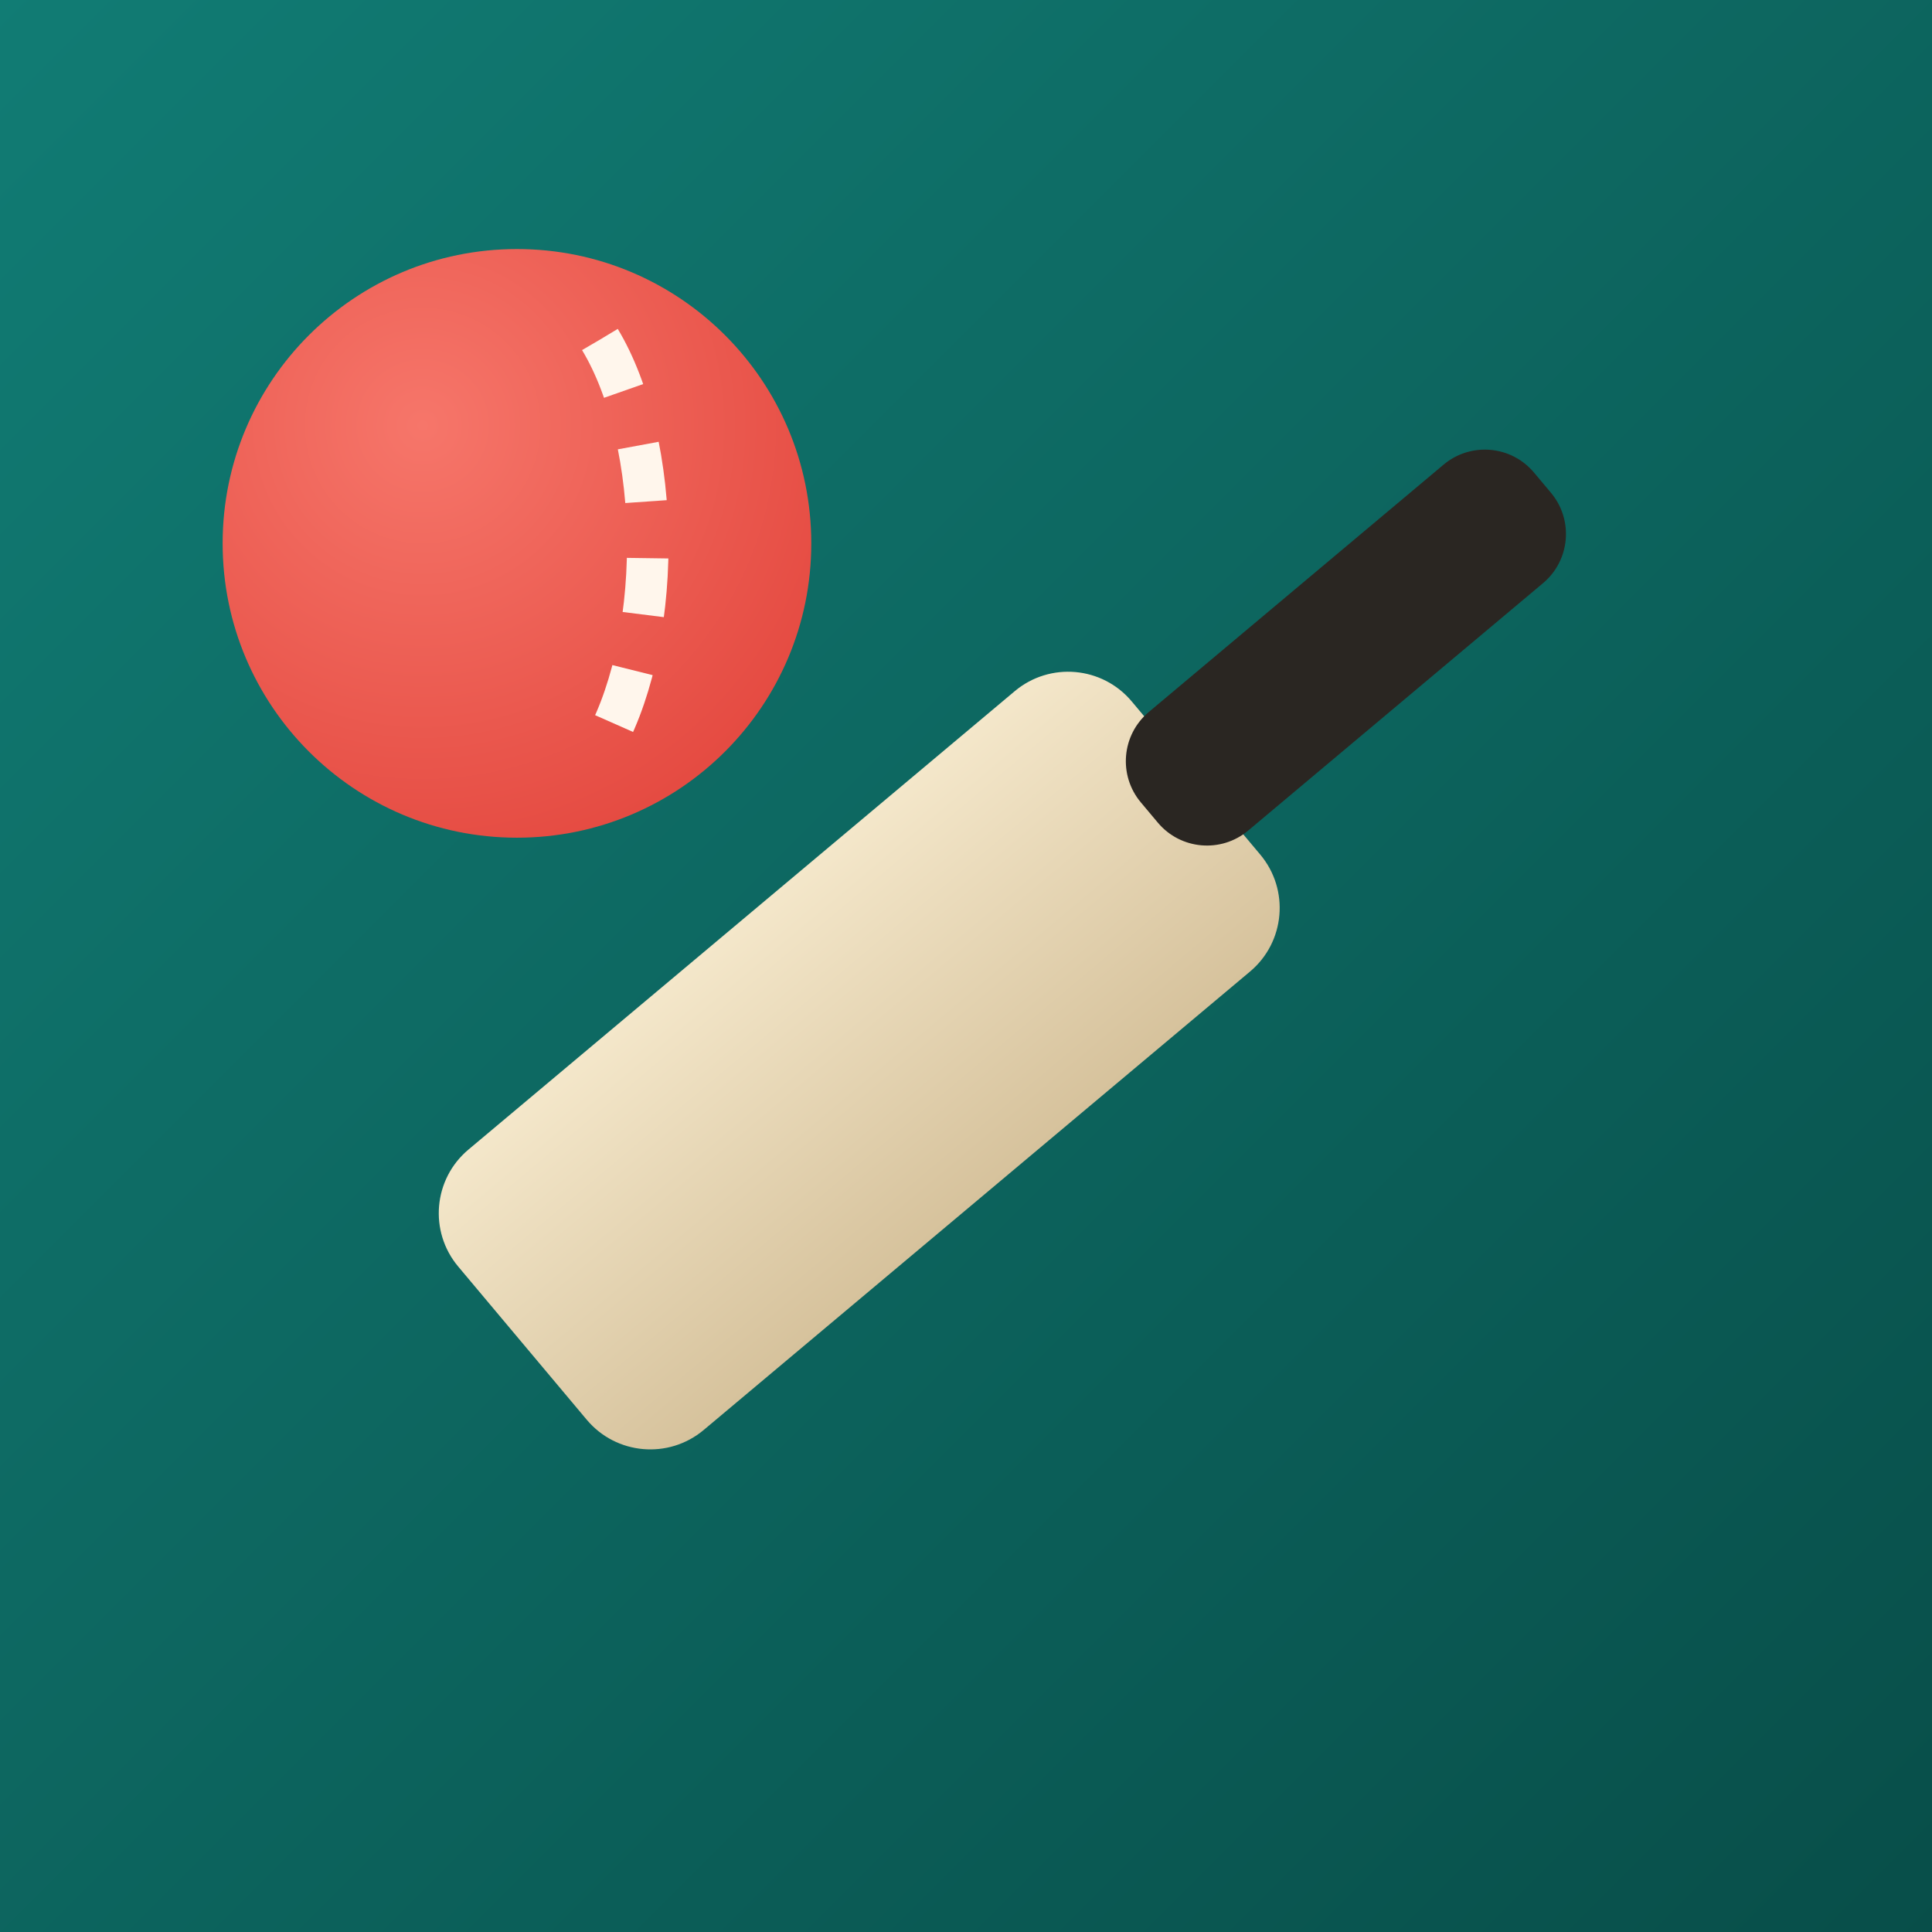
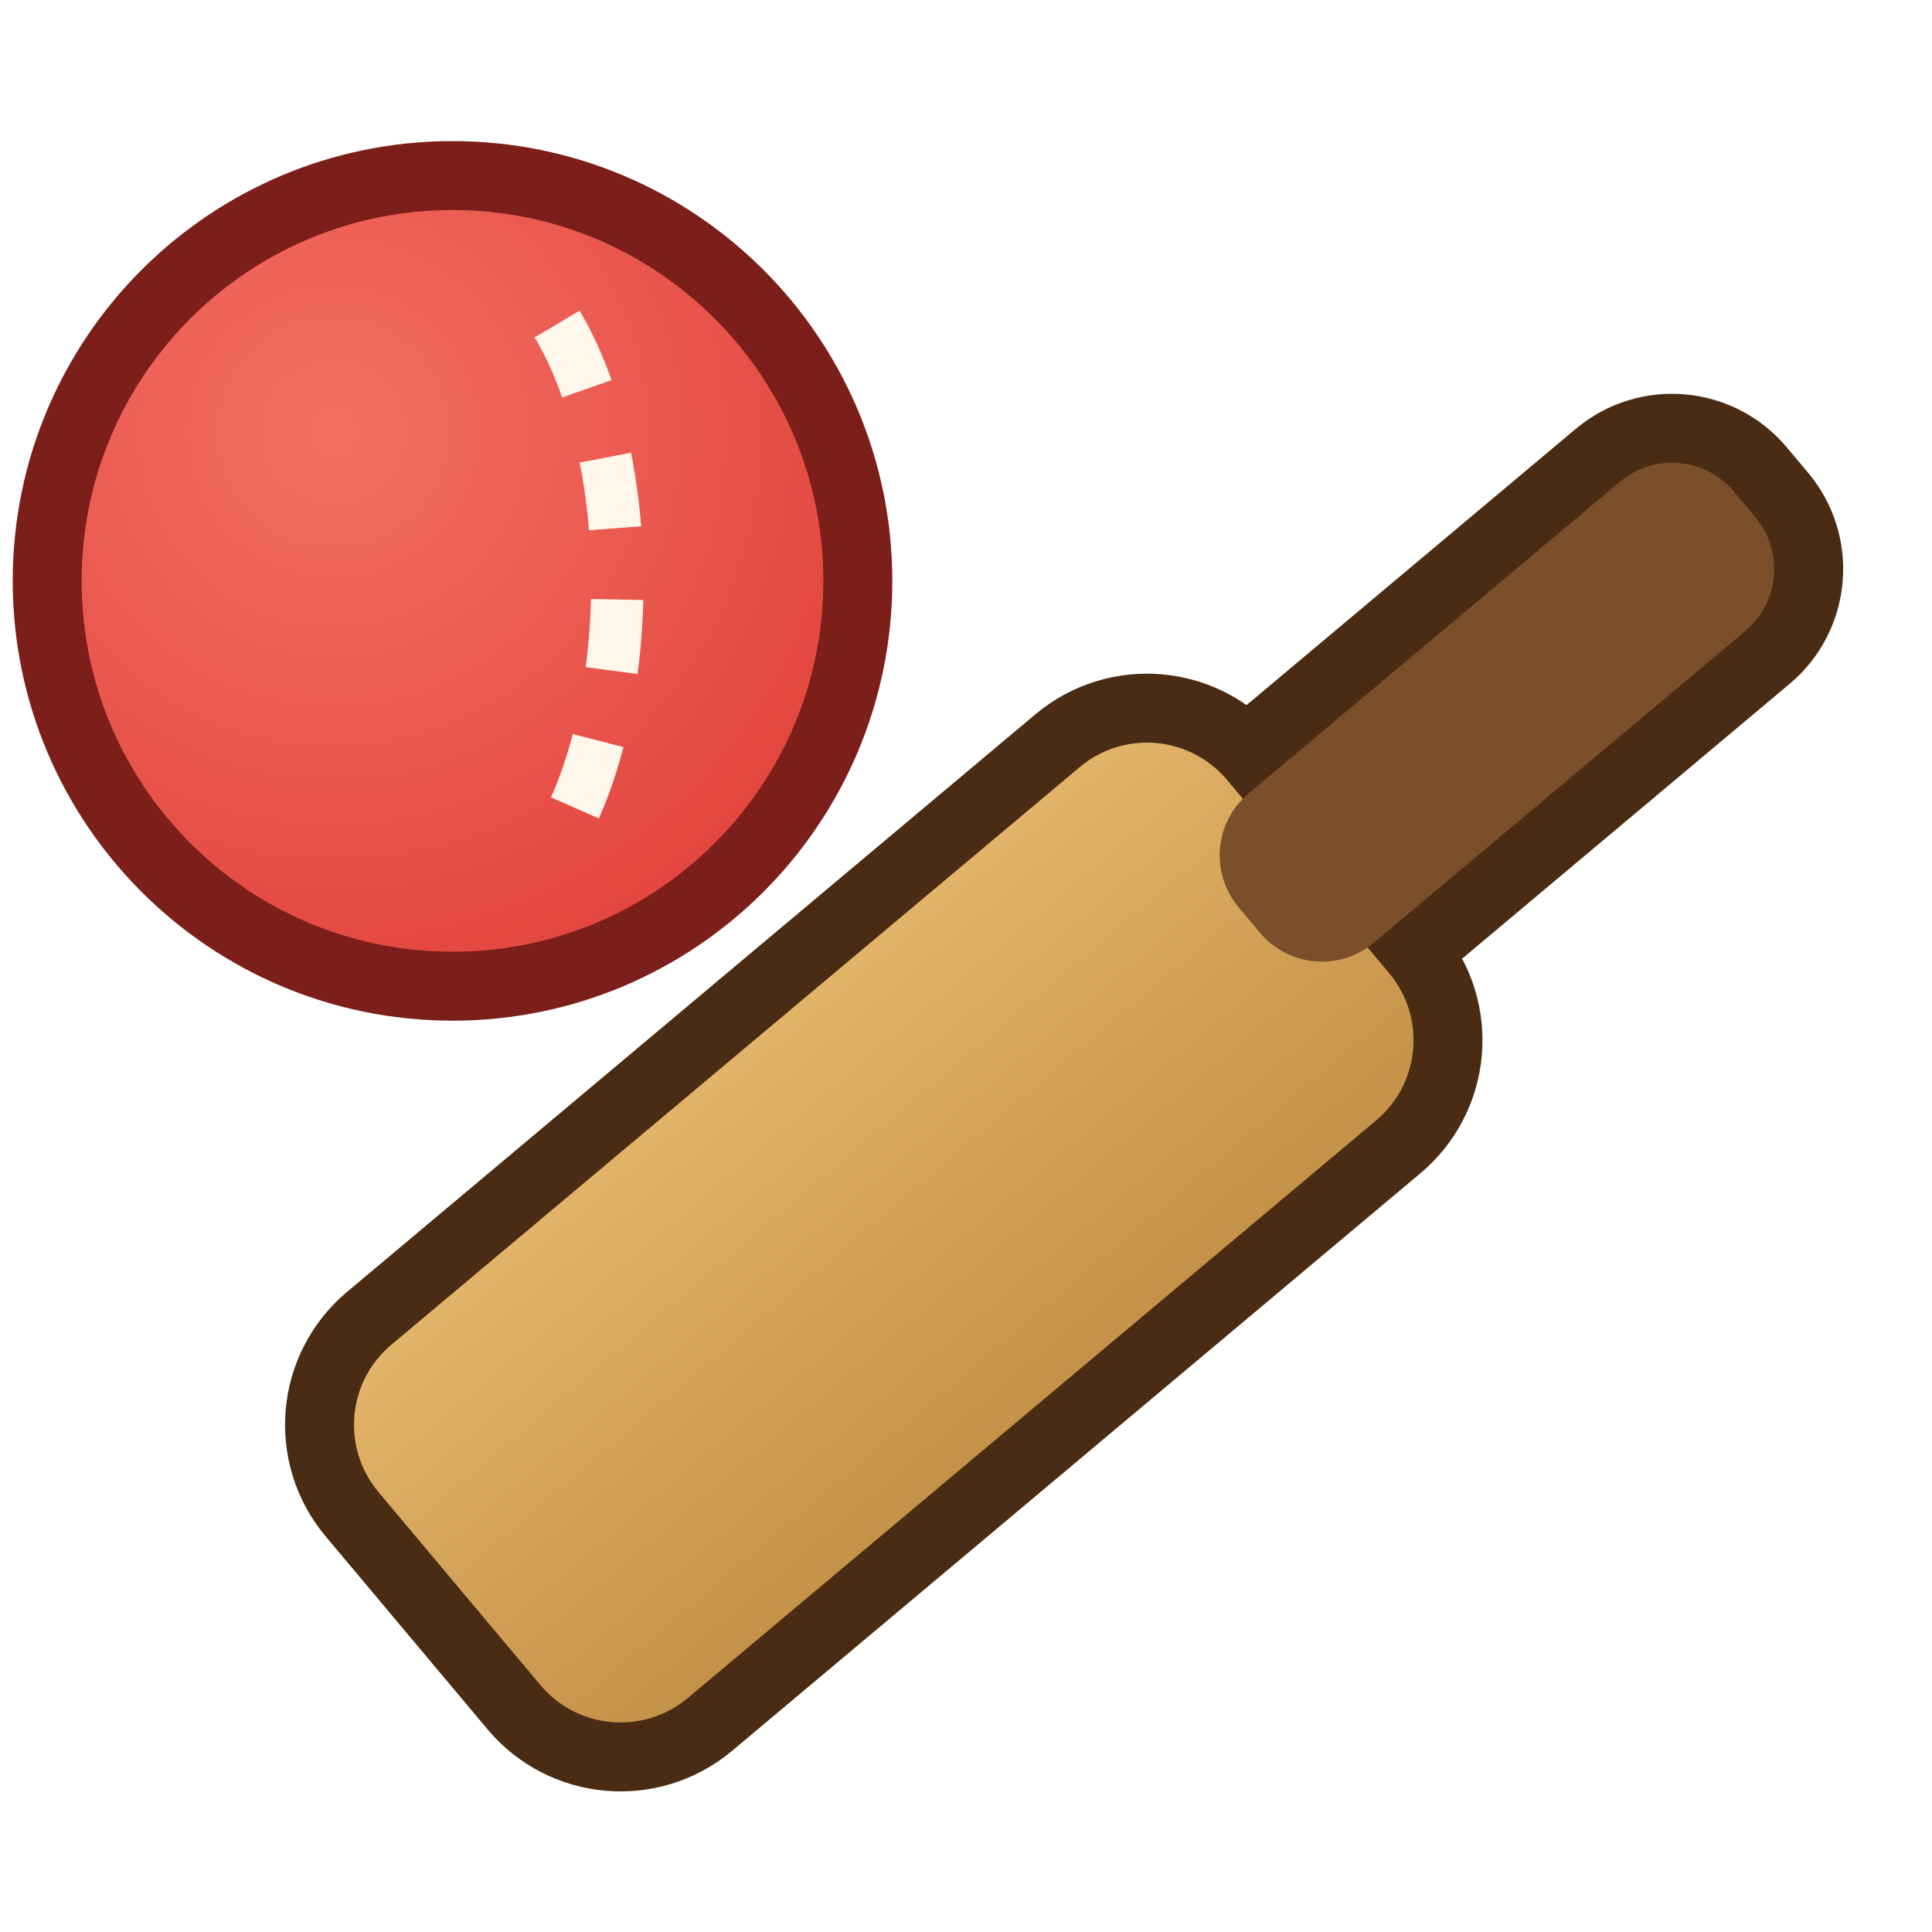
<svg xmlns="http://www.w3.org/2000/svg" viewBox="0 0 512 512" role="img" aria-label="Cricket bat and ball">
  <defs>
-     <linearGradient id="ground" x1="0" y1="0" x2="1" y2="1">
-       <stop offset="0" stop-color="#117c74" />
-       <stop offset="1" stop-color="#084e49" />
-     </linearGradient>
    <linearGradient id="willow" x1="0" y1="0" x2="1" y2="0">
-       <stop offset="0" stop-color="#f4e7ca" />
-       <stop offset="1" stop-color="#d6c29c" />
+       <stop offset="0" stop-color="#e2b368" />
+       <stop offset="1" stop-color="#c49248" />
    </linearGradient>
    <radialGradient id="leather" cx="0.34" cy="0.30" r="0.80">
-       <stop offset="0" stop-color="#f6766a" />
-       <stop offset="1" stop-color="#e4483f" />
+       <stop offset="0" stop-color="#f47064" />
+       <stop offset="1" stop-color="#e2443c" />
    </radialGradient>
    <clipPath id="ball">
      <circle cx="137" cy="144" r="78" />
    </clipPath>
  </defs>
-   <rect width="512" height="512" fill="url(#ground)" />
-   <rect x="179" y="164" width="97" height="233" rx="22" fill="url(#willow)" transform="rotate(50 227 281)" />
-   <rect x="336" y="104" width="41" height="136" rx="17" fill="#2a2622" transform="rotate(50 357 172)" />
-   <circle cx="137" cy="144" r="78" fill="url(#leather)" />
-   <g clip-path="url(#ball)">
-     <path d="M159 90 A 34 70 0 0 1 159 199" fill="none" stroke="#fff6ec" stroke-width="11" stroke-linecap="butt" stroke-dasharray="15 15" />
+   <g transform="translate(256 256) scale(1.26) translate(-245 -225)">
+     <g fill="none" stroke="#4a2c14" stroke-width="29">
+       <rect x="179" y="164" width="97" height="233" rx="22" transform="rotate(50 227 281)" />
+       <rect x="336" y="104" width="41" height="136" rx="17" transform="rotate(50 357 172)" />
+     </g>
+     <rect x="179" y="164" width="97" height="233" rx="22" fill="url(#willow)" transform="rotate(50 227 281)" />
+     <rect x="336" y="104" width="41" height="136" rx="17" fill="#7a4f2a" transform="rotate(50 357 172)" />
+     <circle cx="137" cy="144" r="78" fill="url(#leather)" stroke="#7c1e1a" stroke-width="29" paint-order="stroke" />
+     <g clip-path="url(#ball)">
+       <path d="M159 90 A 34 70 0 0 1 159 199" fill="none" stroke="#fff6ec" stroke-width="11" stroke-linecap="butt" stroke-dasharray="15 15" />
+     </g>
  </g>
</svg>
